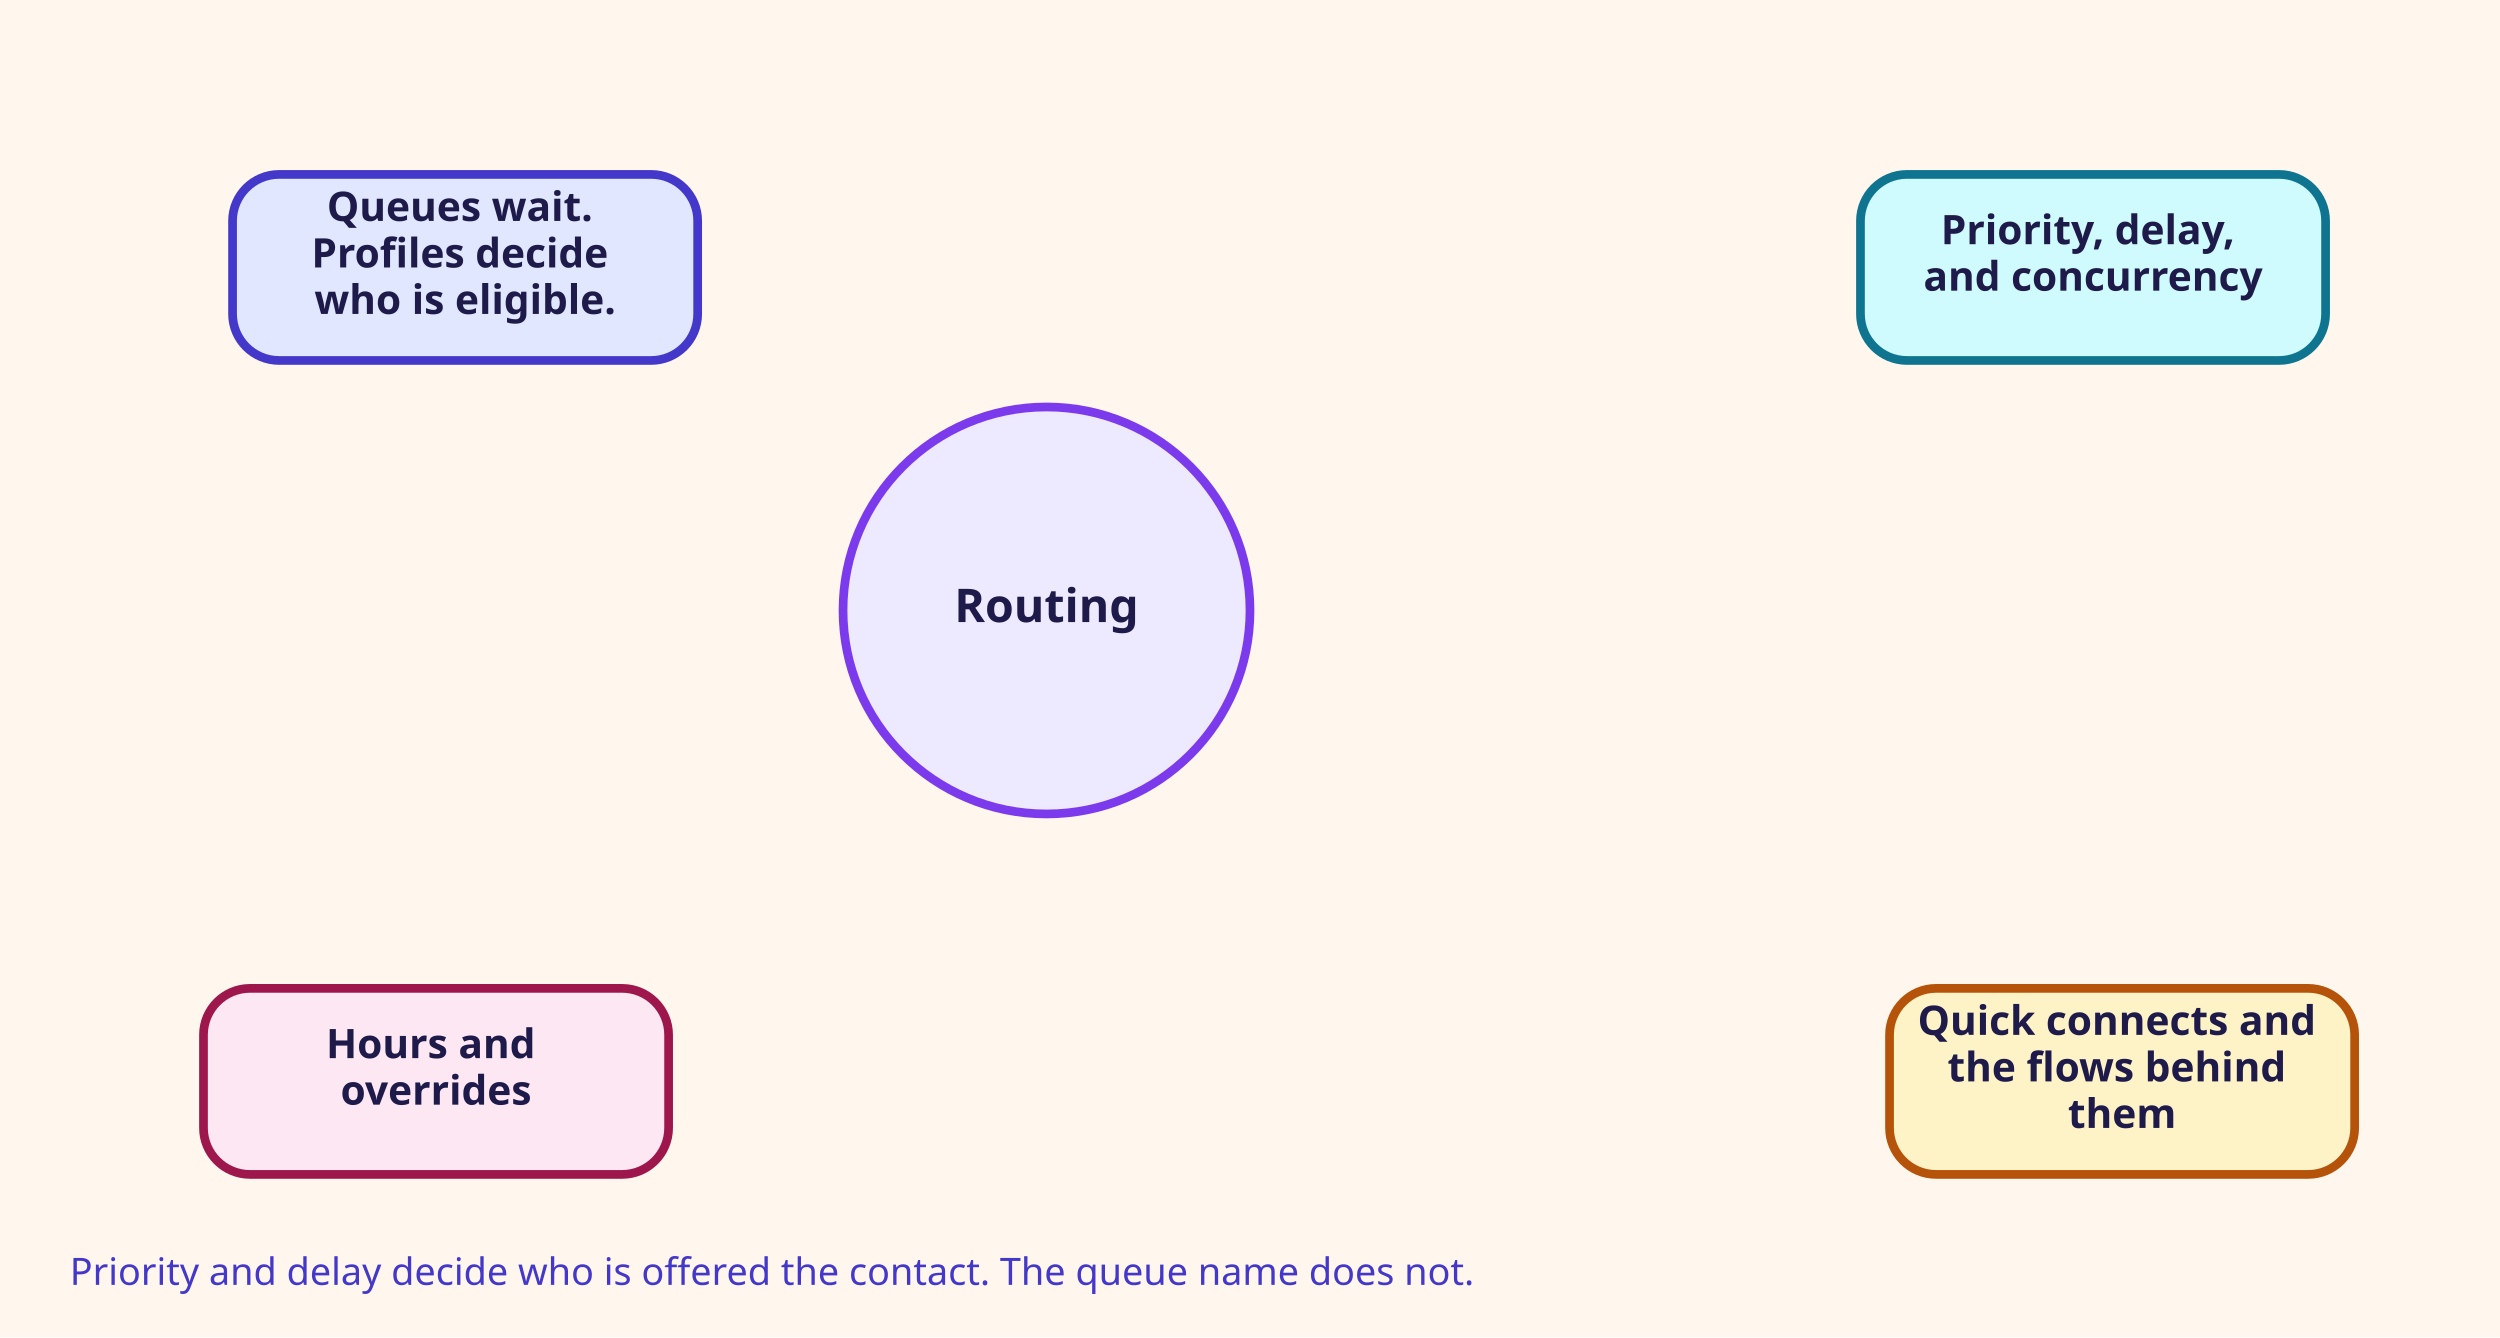
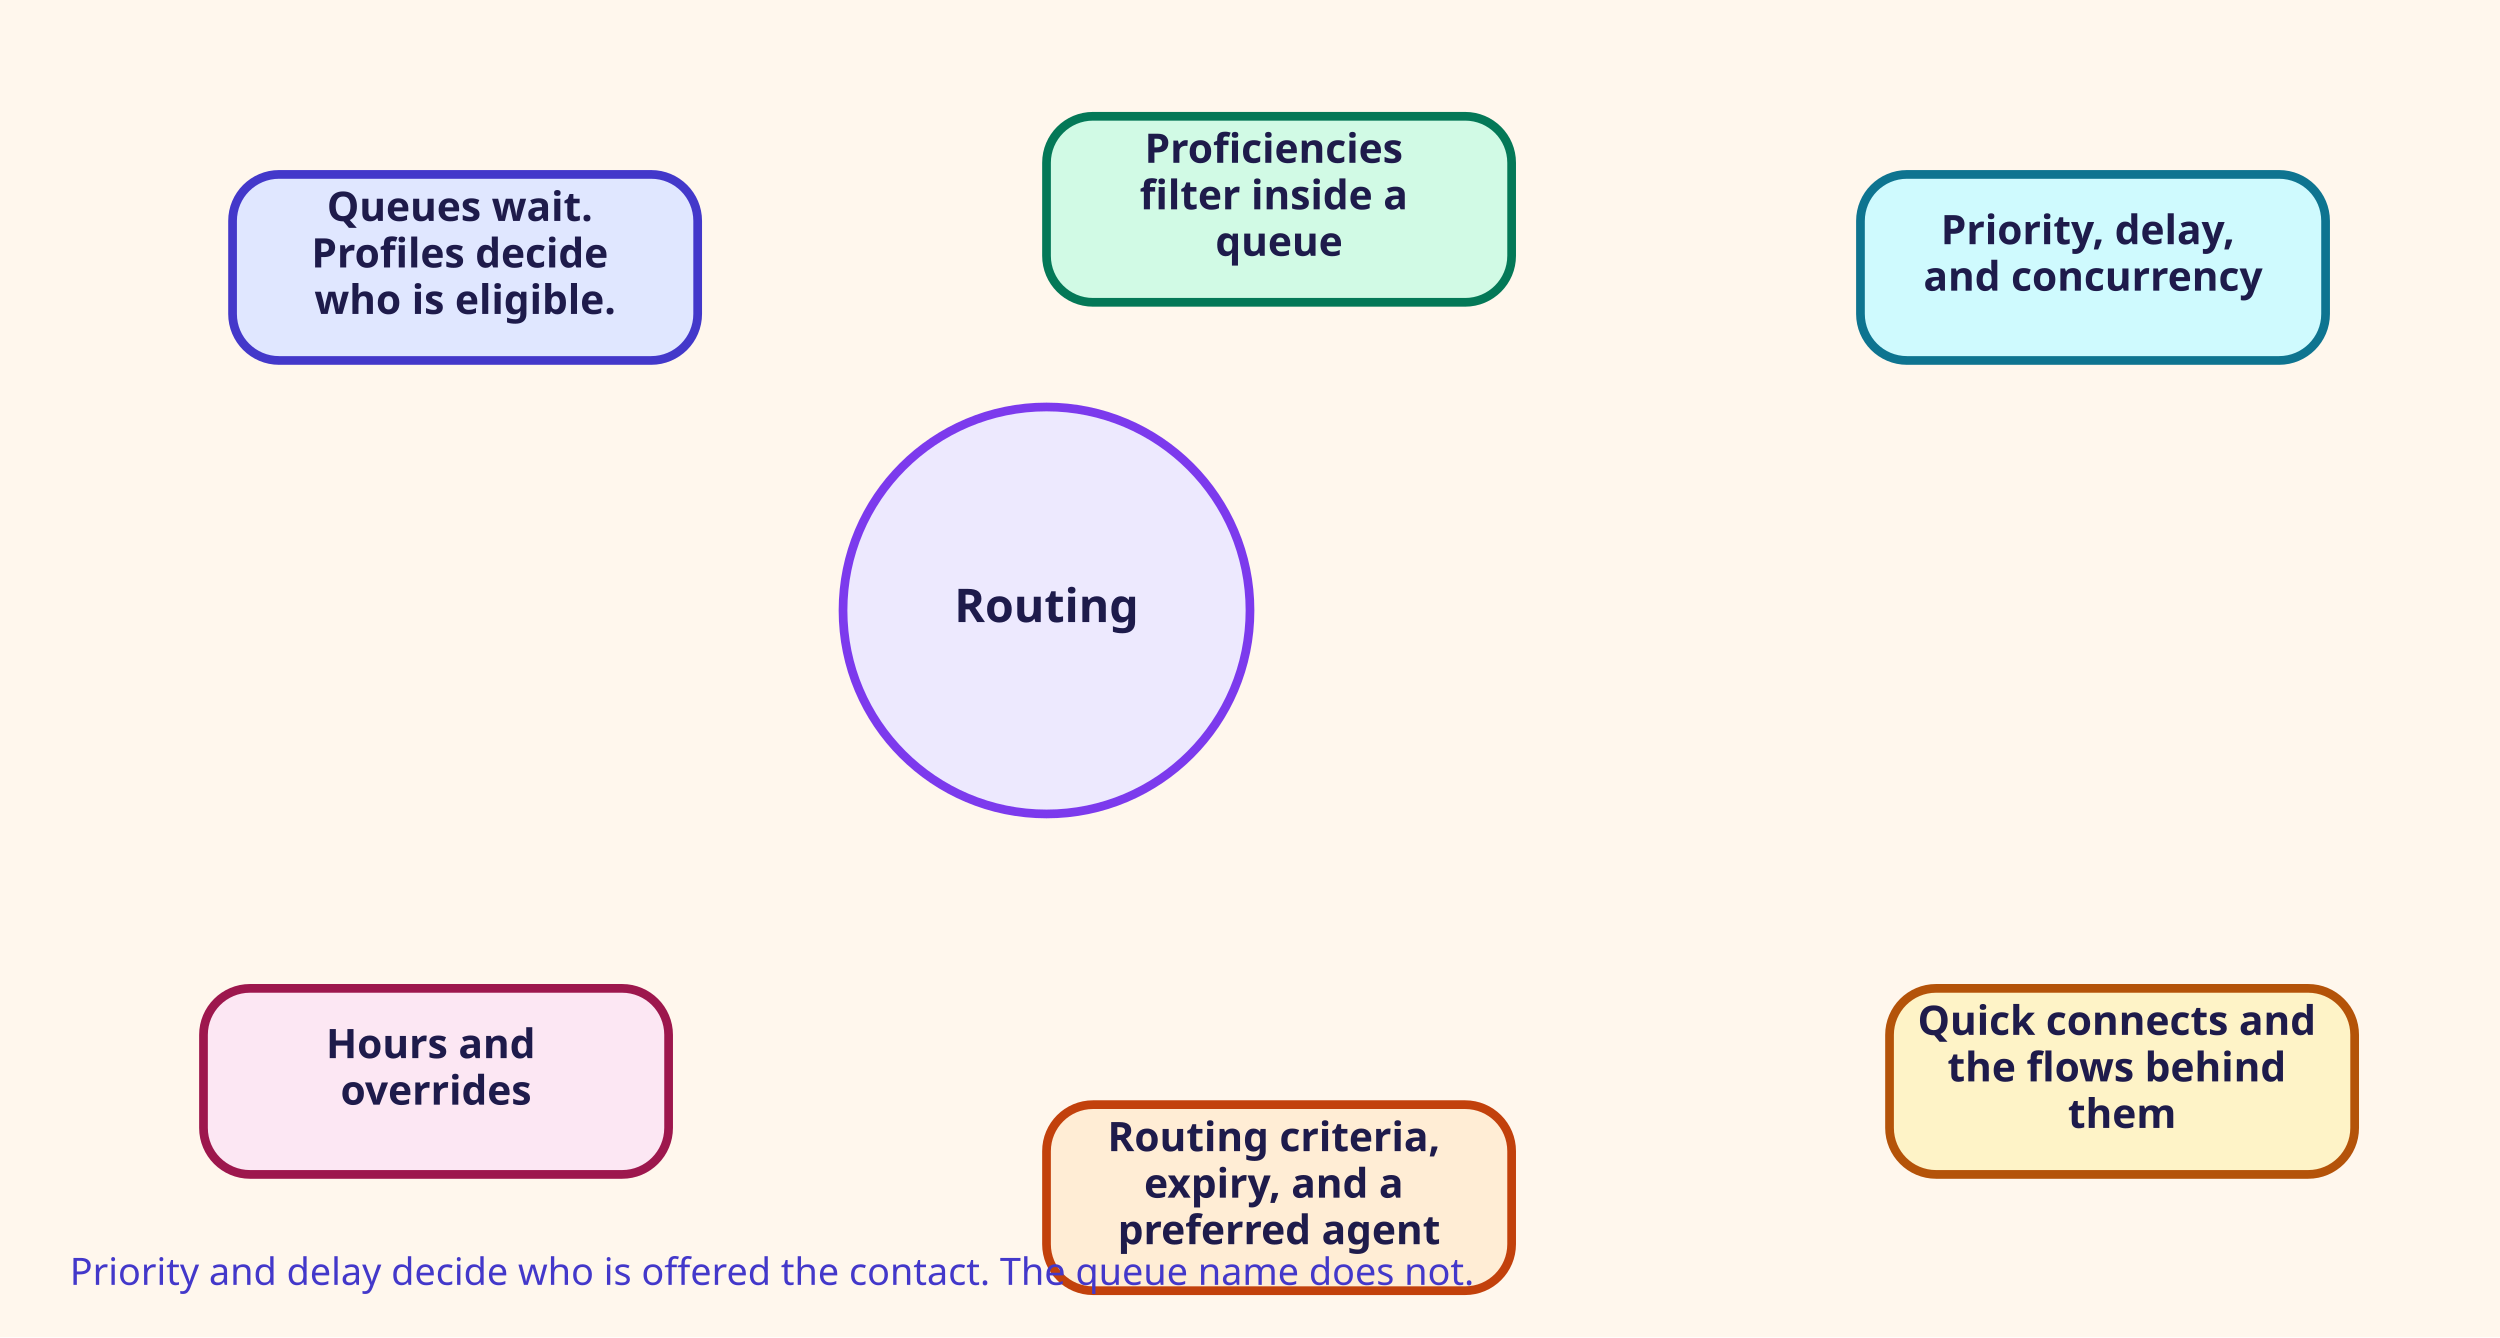
<svg xmlns="http://www.w3.org/2000/svg" viewBox="0 0 860 460" role="img" aria-label="Routing mind map">
  <rect width="100%" height="100%" fill="#fff7ed" />
  <circle cx="360" cy="210" r="70" fill="#ede9fe" stroke="#7c3aed" stroke-width="3" />
  <text x="360" y="214" text-anchor="middle" font-family="system-ui,sans-serif" font-size="16" font-weight="800" fill="#1e1b4b">Routing</text>
  <rect x="80" y="60" width="160" height="64" rx="16" fill="#e0e7ff" stroke="#4338ca" stroke-width="3" />
  <text text-anchor="middle" font-family="system-ui,sans-serif" font-size="14" font-weight="700" fill="#1e1b4b">
    <tspan x="160.0" y="76.0">Queues wait.</tspan>
    <tspan x="160.0" y="92.0">Profiles decide</tspan>
    <tspan x="160.0" y="108.0">who is eligible.</tspan>
  </text>
  <rect x="640" y="60" width="160" height="64" rx="16" fill="#cffafe" stroke="#0e7490" stroke-width="3" />
  <text text-anchor="middle" font-family="system-ui,sans-serif" font-size="14" font-weight="700" fill="#1e1b4b">
    <tspan x="720.0" y="84.0">Priority, delay,</tspan>
    <tspan x="720.0" y="100.0">and concurrency</tspan>
  </text>
  <rect x="70" y="340" width="160" height="64" rx="16" fill="#fce7f3" stroke="#9d174d" stroke-width="3" />
  <text text-anchor="middle" font-family="system-ui,sans-serif" font-size="14" font-weight="700" fill="#1e1b4b">
    <tspan x="150.0" y="364.0">Hours and</tspan>
    <tspan x="150.0" y="380.0">overrides</tspan>
  </text>
  <rect x="650" y="340" width="160" height="64" rx="16" fill="#fef3c7" stroke="#b45309" stroke-width="3" />
  <text text-anchor="middle" font-family="system-ui,sans-serif" font-size="14" font-weight="700" fill="#1e1b4b">
    <tspan x="730.0" y="356.0">Quick connects and</tspan>
    <tspan x="730.0" y="372.0">the flows behind</tspan>
    <tspan x="730.0" y="388.0">them</tspan>
  </text>
+   <rect x="360" y="40" width="160" height="64" rx="16" fill="#d1fae5" stroke="#047857" stroke-width="3" />
+   <text text-anchor="middle" font-family="system-ui,sans-serif" font-size="14" font-weight="700" fill="#1e1b4b">
+     <tspan x="440.0" y="56.0">Proficiencies</tspan>
+     <tspan x="440.0" y="72.0">filter inside a</tspan>
+     <tspan x="440.0" y="88.0">queue</tspan>
+   </text>
+   <rect x="360" y="380" width="160" height="64" rx="16" fill="#ffedd5" stroke="#c2410c" stroke-width="3" />
+   <text text-anchor="middle" font-family="system-ui,sans-serif" font-size="14" font-weight="700" fill="#1e1b4b">
+     <tspan x="440.0" y="396.0">Routing criteria,</tspan>
+     <tspan x="440.0" y="412.0">expiry, and a</tspan>
+     <tspan x="440.0" y="428.0">preferred agent</tspan>
+   </text>
  <text x="24" y="442" font-family="system-ui,sans-serif" font-size="13" fill="#4338ca">Priority and delay decide who is offered the contact. The queue name does not.</text>
</svg>
